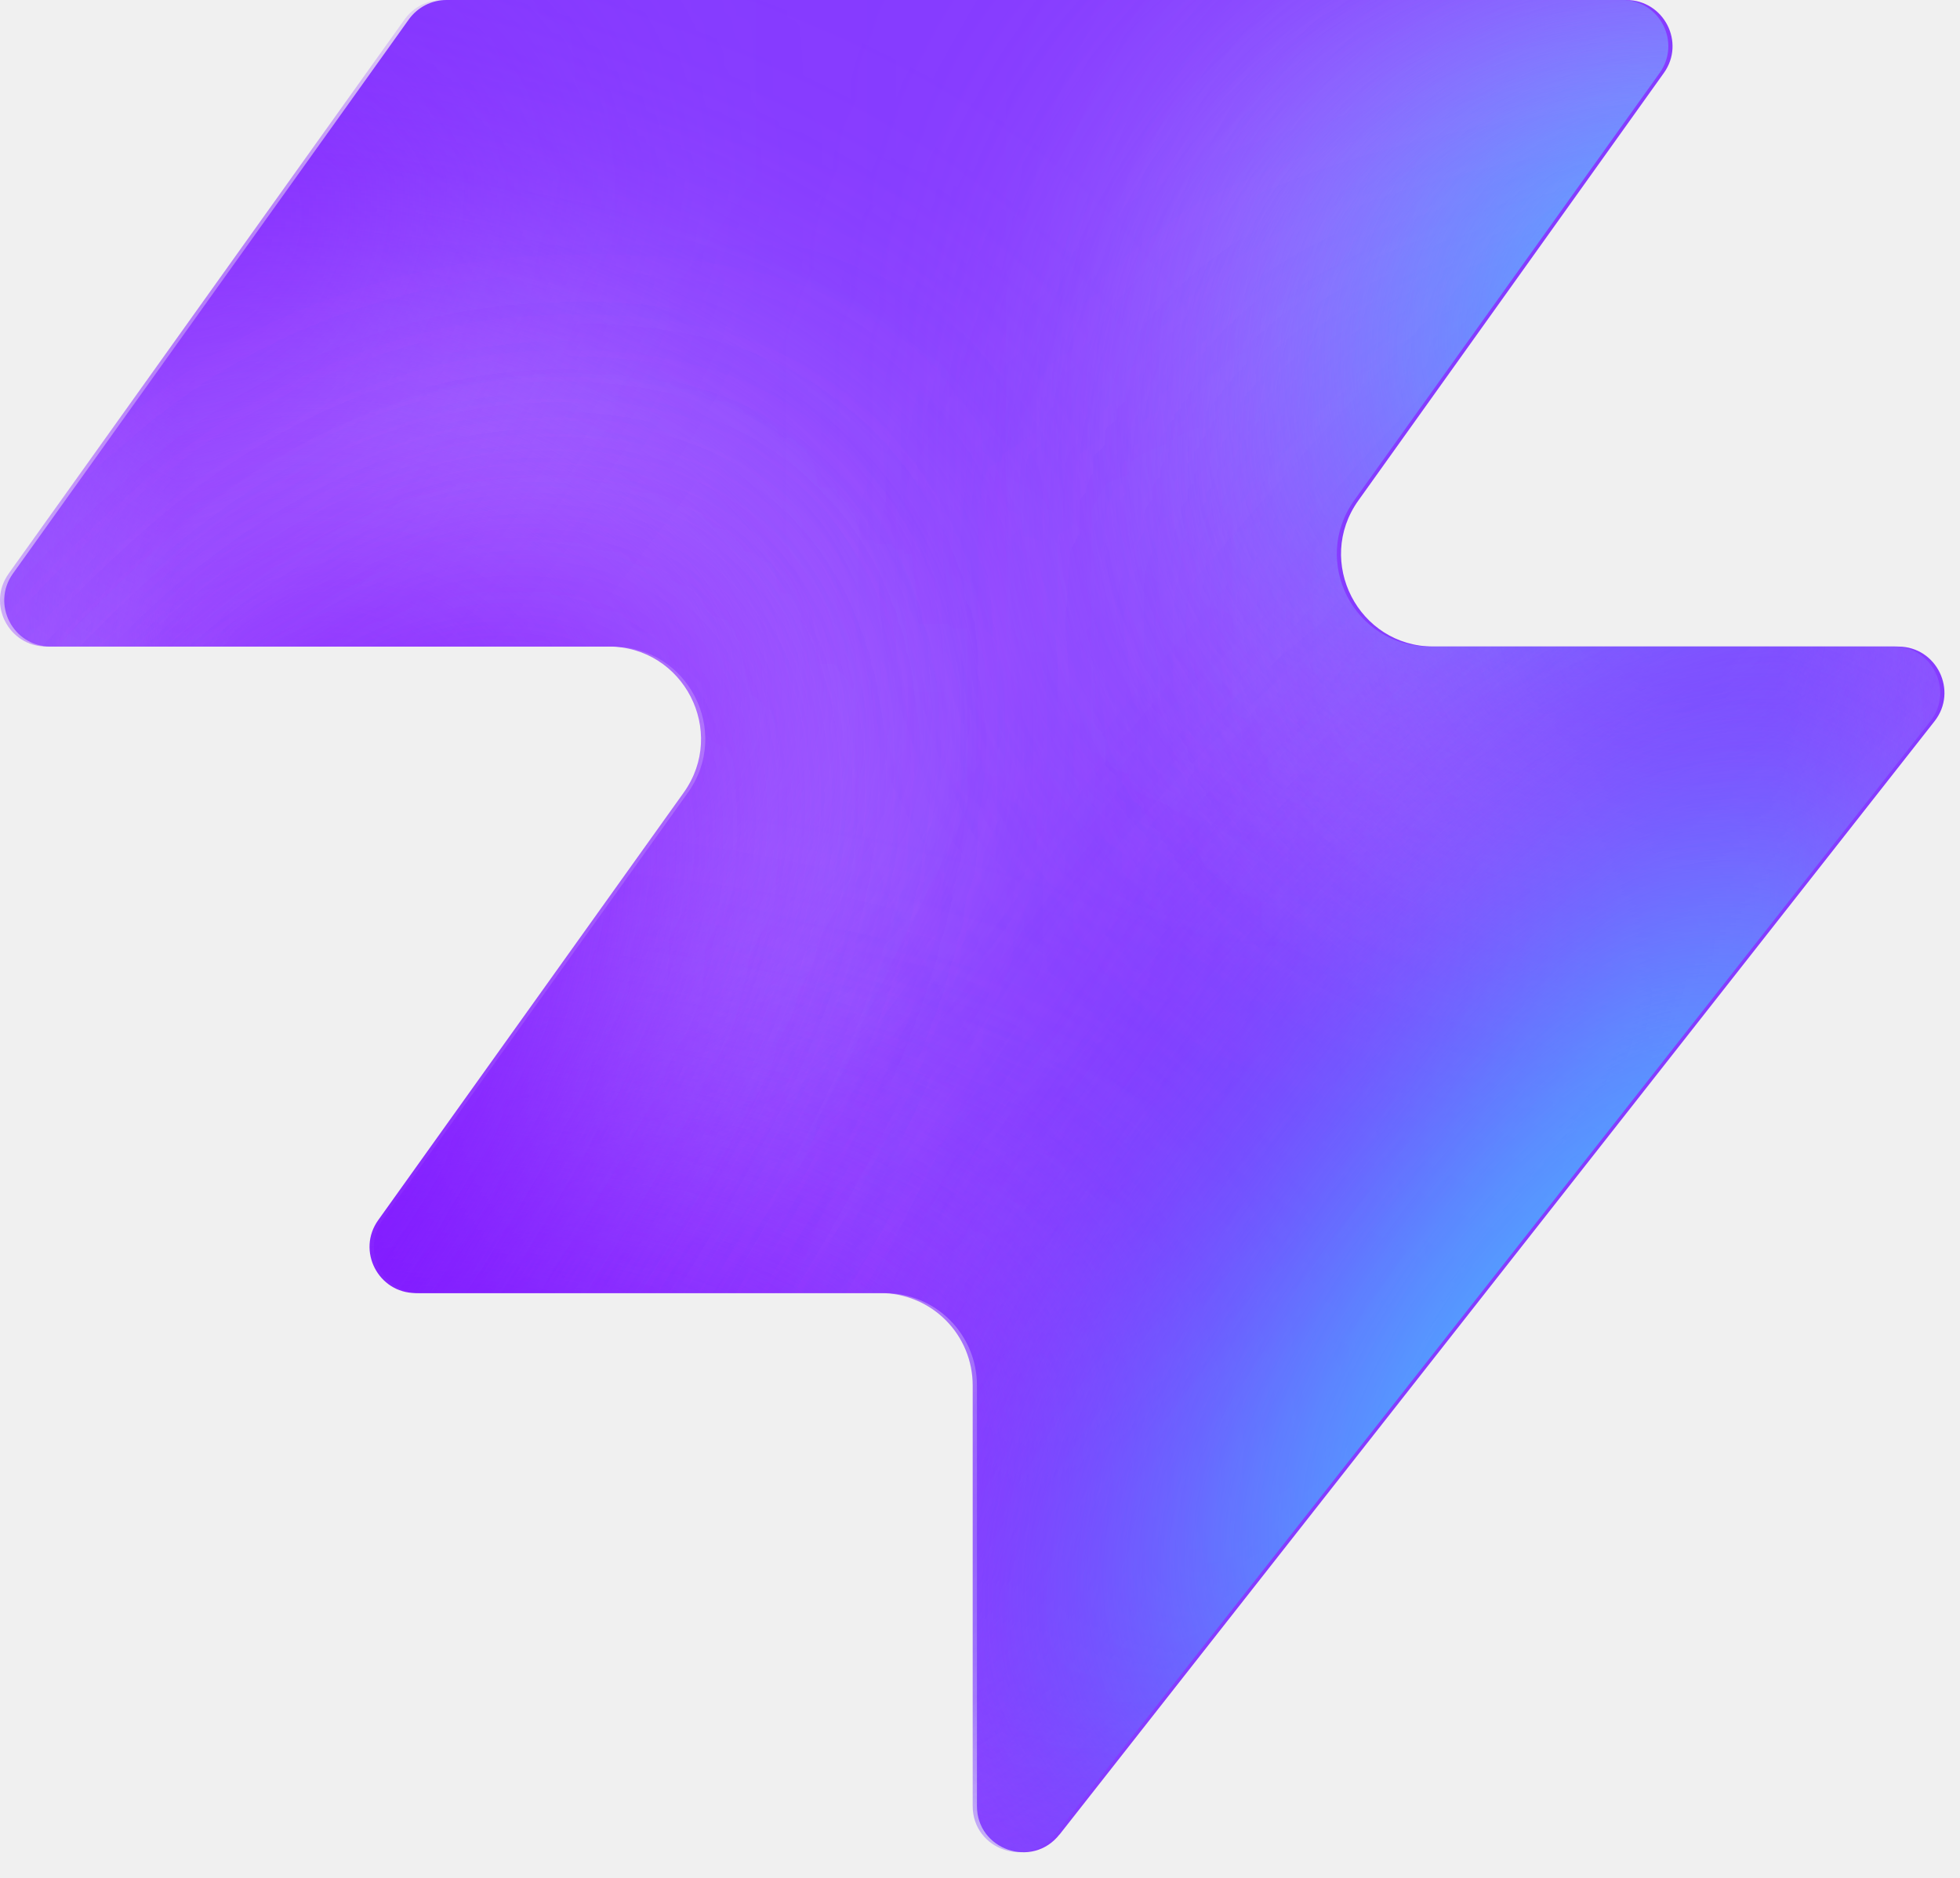
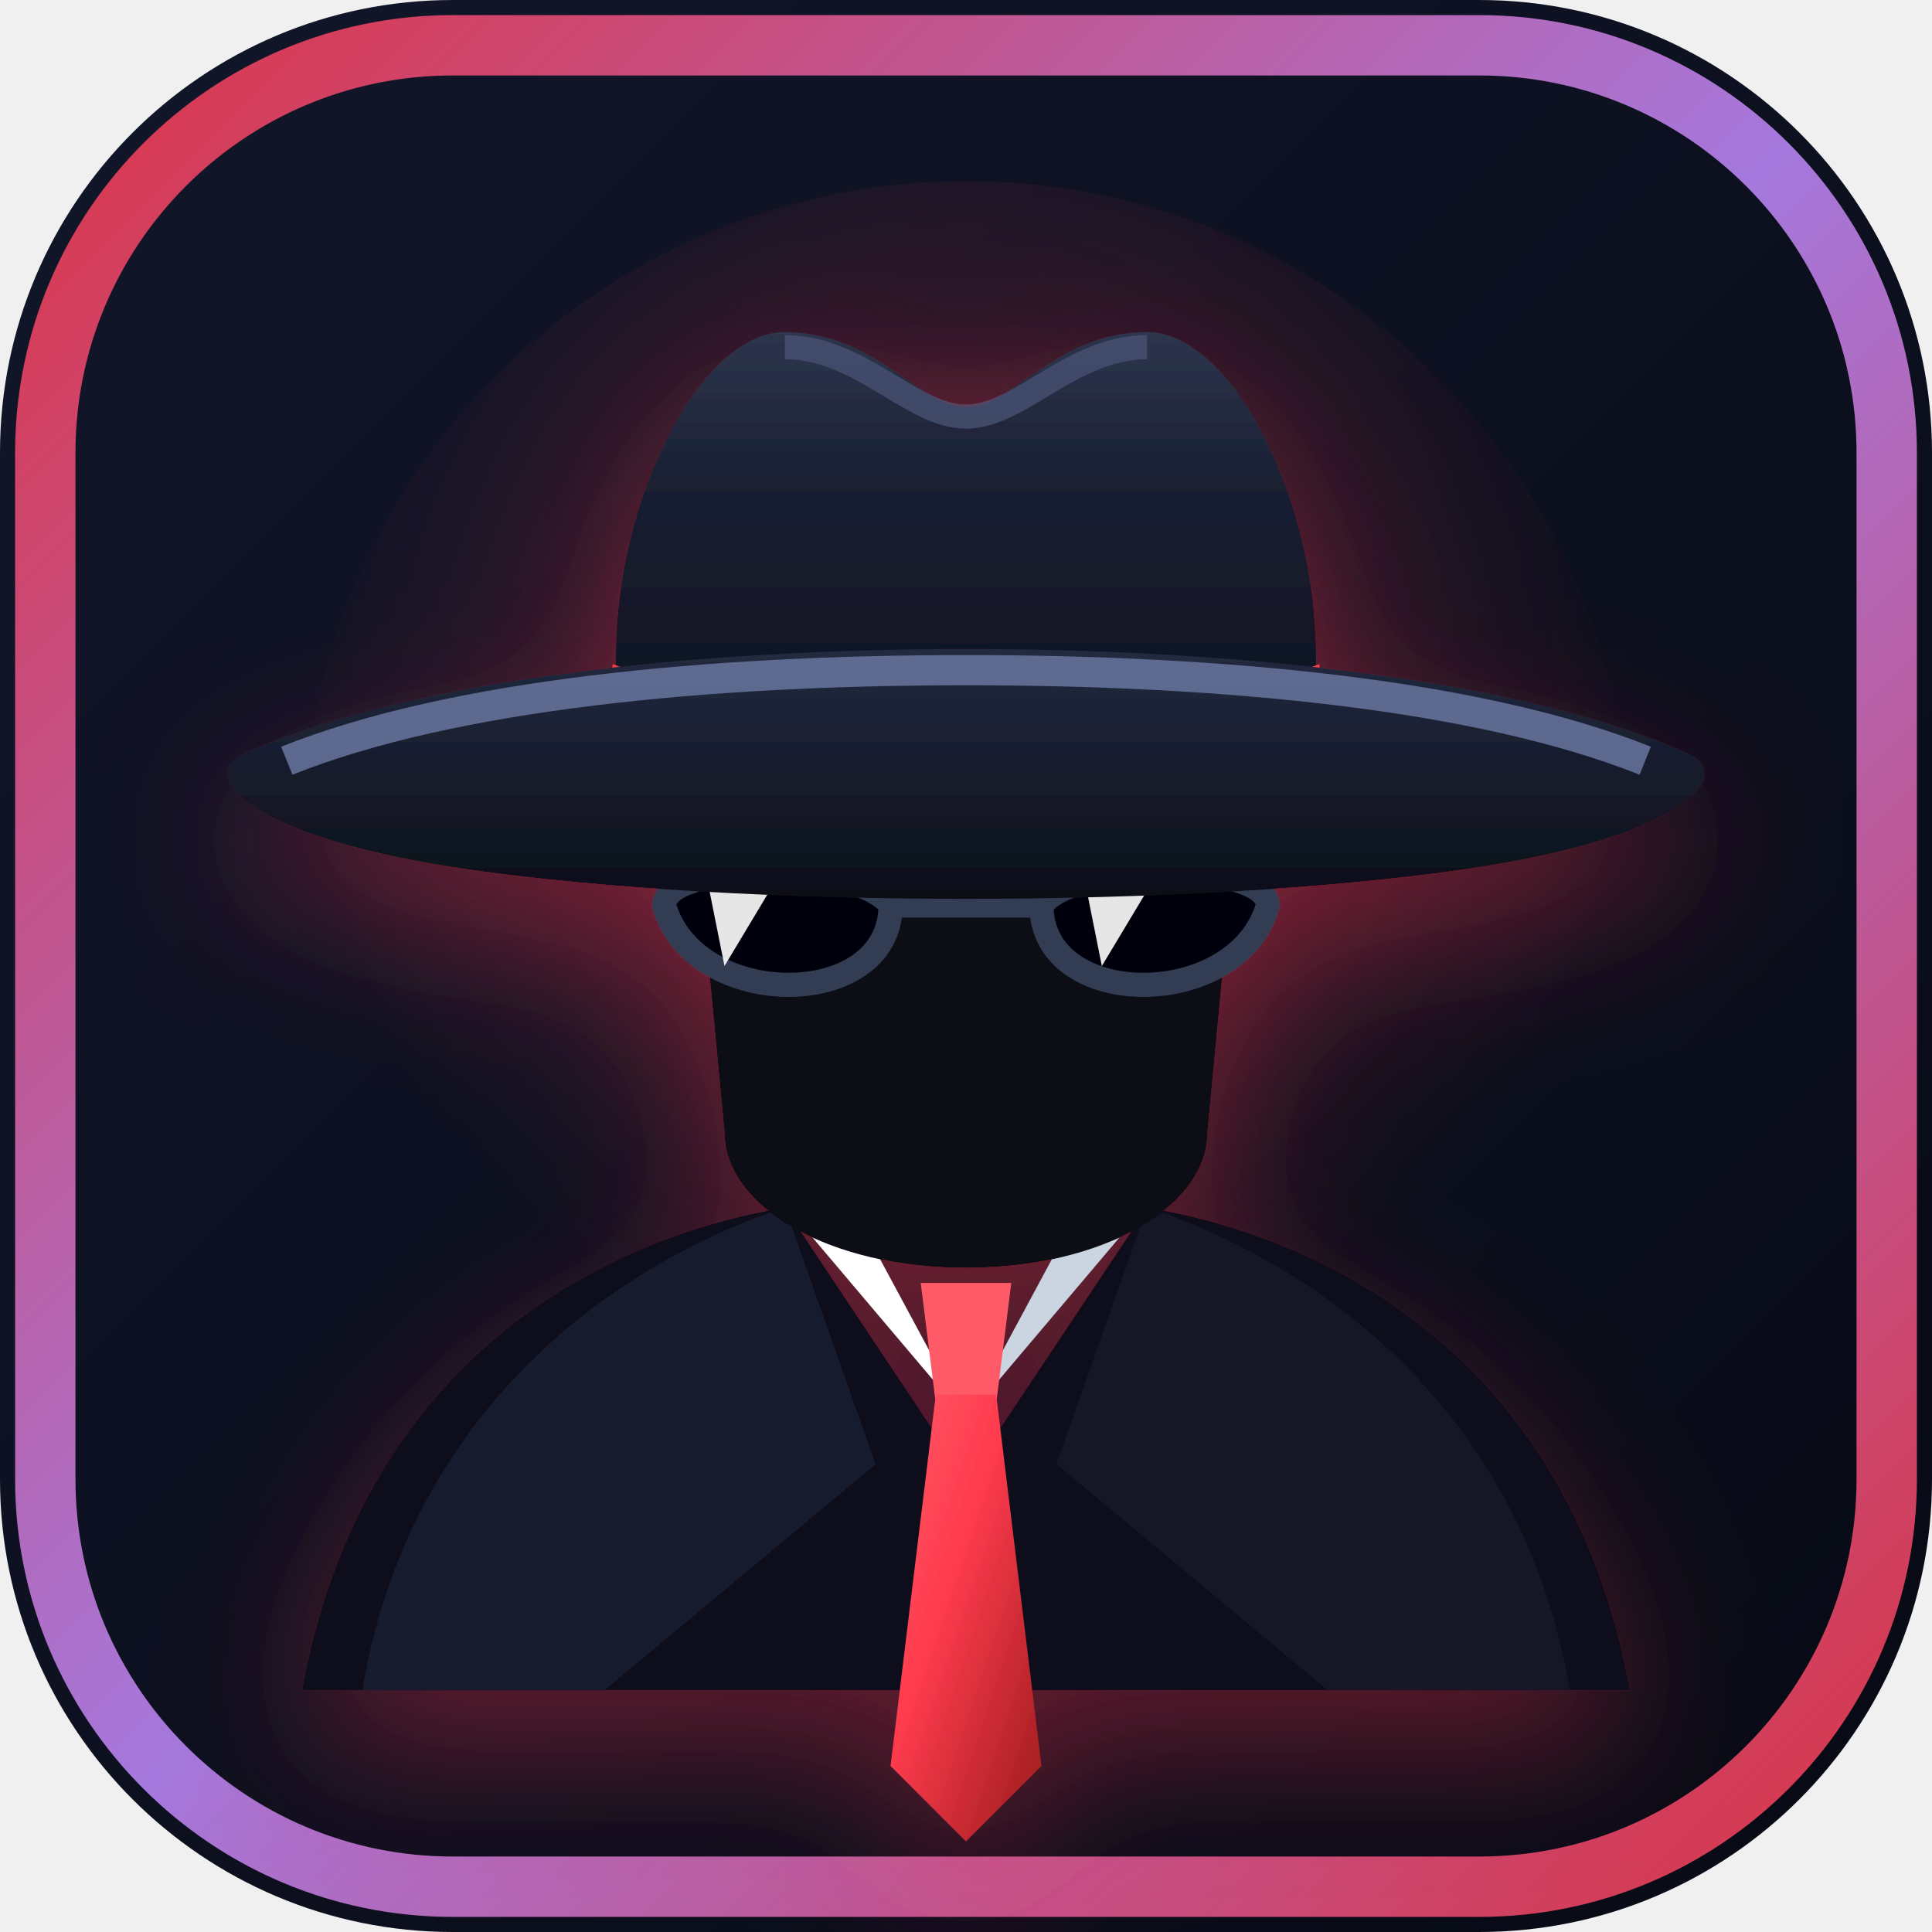
- <svg xmlns="http://www.w3.org/2000/svg" width="48" height="46" fill="none" viewBox="0 0 48 46">
-   <path fill="#863bff" d="M25.946 44.938c-.664.845-2.021.375-2.021-.698V33.937a2.26 2.26 0 0 0-2.262-2.262H10.287c-.92 0-1.456-1.04-.92-1.788l7.48-10.471c1.07-1.497 0-3.578-1.842-3.578H1.237c-.92 0-1.456-1.04-.92-1.788L10.013.474c.214-.297.556-.474.92-.474h28.894c.92 0 1.456 1.04.92 1.788l-7.48 10.471c-1.07 1.498 0 3.579 1.842 3.579h11.377c.943 0 1.473 1.088.89 1.83L25.947 44.94z" style="fill:#863bff;fill:color(display-p3 .525 .23 1);fill-opacity:1" />
-   <mask id="a" width="48" height="46" x="0" y="0" maskUnits="userSpaceOnUse" style="mask-type:alpha">
-     <path fill="#000" d="M25.842 44.938c-.664.844-2.021.375-2.021-.698V33.937a2.26 2.26 0 0 0-2.262-2.262H10.183c-.92 0-1.456-1.04-.92-1.788l7.48-10.471c1.07-1.498 0-3.579-1.842-3.579H1.133c-.92 0-1.456-1.04-.92-1.787L9.91.473c.214-.297.556-.474.92-.474h28.894c.92 0 1.456 1.04.92 1.788l-7.48 10.471c-1.07 1.498 0 3.578 1.842 3.578h11.377c.943 0 1.473 1.088.89 1.832L25.843 44.94z" style="fill:#000;fill-opacity:1" />
-   </mask>
-   <g mask="url(#a)">
-     <g filter="url(#b)">
-       <ellipse cx="5.508" cy="14.704" fill="#ede6ff" rx="5.508" ry="14.704" style="fill:#ede6ff;fill:color(display-p3 .927 .903 1);fill-opacity:1" transform="matrix(.00324 1 1 -.00324 -4.47 31.516)" />
-     </g>
-     <g filter="url(#c)">
-       <ellipse cx="10.399" cy="29.851" fill="#ede6ff" rx="10.399" ry="29.851" style="fill:#ede6ff;fill:color(display-p3 .927 .903 1);fill-opacity:1" transform="matrix(.00324 1 1 -.00324 -39.328 7.883)" />
-     </g>
-     <g filter="url(#d)">
-       <ellipse cx="5.508" cy="30.487" fill="#7e14ff" rx="5.508" ry="30.487" style="fill:#7e14ff;fill:color(display-p3 .492 .077 1);fill-opacity:1" transform="rotate(89.814 -25.913 -14.639)scale(1 -1)" />
-     </g>
-     <g filter="url(#e)">
-       <ellipse cx="5.508" cy="30.599" fill="#7e14ff" rx="5.508" ry="30.599" style="fill:#7e14ff;fill:color(display-p3 .492 .077 1);fill-opacity:1" transform="rotate(89.814 -32.644 -3.334)scale(1 -1)" />
-     </g>
-     <g filter="url(#f)">
-       <ellipse cx="5.508" cy="30.599" fill="#7e14ff" rx="5.508" ry="30.599" style="fill:#7e14ff;fill:color(display-p3 .492 .077 1);fill-opacity:1" transform="matrix(.00324 1 1 -.00324 -34.34 30.47)" />
-     </g>
-     <g filter="url(#g)">
-       <ellipse cx="14.072" cy="22.078" fill="#ede6ff" rx="14.072" ry="22.078" style="fill:#ede6ff;fill:color(display-p3 .927 .903 1);fill-opacity:1" transform="rotate(93.35 24.506 48.493)scale(-1 1)" />
-     </g>
-     <g filter="url(#h)">
-       <ellipse cx="3.47" cy="21.501" fill="#7e14ff" rx="3.47" ry="21.501" style="fill:#7e14ff;fill:color(display-p3 .492 .077 1);fill-opacity:1" transform="rotate(89.009 28.708 47.59)scale(-1 1)" />
-     </g>
-     <g filter="url(#i)">
-       <ellipse cx="3.47" cy="21.501" fill="#7e14ff" rx="3.47" ry="21.501" style="fill:#7e14ff;fill:color(display-p3 .492 .077 1);fill-opacity:1" transform="rotate(89.009 28.708 47.59)scale(-1 1)" />
-     </g>
-     <g filter="url(#j)">
-       <ellipse cx=".387" cy="8.972" fill="#7e14ff" rx="4.407" ry="29.108" style="fill:#7e14ff;fill:color(display-p3 .492 .077 1);fill-opacity:1" transform="rotate(39.51 .387 8.972)" />
-     </g>
-     <g filter="url(#k)">
-       <ellipse cx="47.523" cy="-6.092" fill="#7e14ff" rx="4.407" ry="29.108" style="fill:#7e14ff;fill:color(display-p3 .492 .077 1);fill-opacity:1" transform="rotate(37.892 47.523 -6.092)" />
-     </g>
-     <g filter="url(#l)">
-       <ellipse cx="41.412" cy="6.333" fill="#47bfff" rx="5.971" ry="9.665" style="fill:#47bfff;fill:color(display-p3 .28 .748 1);fill-opacity:1" transform="rotate(37.892 41.412 6.333)" />
-     </g>
-     <g filter="url(#m)">
-       <ellipse cx="-1.879" cy="38.332" fill="#7e14ff" rx="4.407" ry="29.108" style="fill:#7e14ff;fill:color(display-p3 .492 .077 1);fill-opacity:1" transform="rotate(37.892 -1.88 38.332)" />
-     </g>
-     <g filter="url(#n)">
-       <ellipse cx="-1.879" cy="38.332" fill="#7e14ff" rx="4.407" ry="29.108" style="fill:#7e14ff;fill:color(display-p3 .492 .077 1);fill-opacity:1" transform="rotate(37.892 -1.88 38.332)" />
-     </g>
-     <g filter="url(#o)">
-       <ellipse cx="35.651" cy="29.907" fill="#7e14ff" rx="4.407" ry="29.108" style="fill:#7e14ff;fill:color(display-p3 .492 .077 1);fill-opacity:1" transform="rotate(37.892 35.651 29.907)" />
-     </g>
-     <g filter="url(#p)">
-       <ellipse cx="38.418" cy="32.4" fill="#47bfff" rx="5.971" ry="15.297" style="fill:#47bfff;fill:color(display-p3 .28 .748 1);fill-opacity:1" transform="rotate(37.892 38.418 32.4)" />
-     </g>
-   </g>
+ <svg xmlns="http://www.w3.org/2000/svg" viewBox="0 0 64 64" width="64" height="64">
  <defs>
-     <filter id="b" width="60.045" height="41.654" x="-19.77" y="16.149" color-interpolation-filters="sRGB" filterUnits="userSpaceOnUse">
-       <feFlood flood-opacity="0" result="BackgroundImageFix" />
-       <feBlend in="SourceGraphic" in2="BackgroundImageFix" result="shape" />
-       <feGaussianBlur result="effect1_foregroundBlur_2002_17158" stdDeviation="7.659" />
-     </filter>
-     <filter id="c" width="90.34" height="51.437" x="-54.613" y="-7.533" color-interpolation-filters="sRGB" filterUnits="userSpaceOnUse">
-       <feFlood flood-opacity="0" result="BackgroundImageFix" />
-       <feBlend in="SourceGraphic" in2="BackgroundImageFix" result="shape" />
-       <feGaussianBlur result="effect1_foregroundBlur_2002_17158" stdDeviation="7.659" />
-     </filter>
-     <filter id="d" width="79.355" height="29.4" x="-49.64" y="2.03" color-interpolation-filters="sRGB" filterUnits="userSpaceOnUse">
-       <feFlood flood-opacity="0" result="BackgroundImageFix" />
-       <feBlend in="SourceGraphic" in2="BackgroundImageFix" result="shape" />
-       <feGaussianBlur result="effect1_foregroundBlur_2002_17158" stdDeviation="4.596" />
-     </filter>
-     <filter id="e" width="79.579" height="29.4" x="-45.045" y="20.029" color-interpolation-filters="sRGB" filterUnits="userSpaceOnUse">
-       <feFlood flood-opacity="0" result="BackgroundImageFix" />
-       <feBlend in="SourceGraphic" in2="BackgroundImageFix" result="shape" />
-       <feGaussianBlur result="effect1_foregroundBlur_2002_17158" stdDeviation="4.596" />
-     </filter>
-     <filter id="f" width="79.579" height="29.4" x="-43.513" y="21.178" color-interpolation-filters="sRGB" filterUnits="userSpaceOnUse">
-       <feFlood flood-opacity="0" result="BackgroundImageFix" />
-       <feBlend in="SourceGraphic" in2="BackgroundImageFix" result="shape" />
-       <feGaussianBlur result="effect1_foregroundBlur_2002_17158" stdDeviation="4.596" />
-     </filter>
-     <filter id="g" width="74.749" height="58.852" x="15.756" y="-17.901" color-interpolation-filters="sRGB" filterUnits="userSpaceOnUse">
-       <feFlood flood-opacity="0" result="BackgroundImageFix" />
-       <feBlend in="SourceGraphic" in2="BackgroundImageFix" result="shape" />
-       <feGaussianBlur result="effect1_foregroundBlur_2002_17158" stdDeviation="7.659" />
-     </filter>
-     <filter id="h" width="61.377" height="25.362" x="23.548" y="2.284" color-interpolation-filters="sRGB" filterUnits="userSpaceOnUse">
-       <feFlood flood-opacity="0" result="BackgroundImageFix" />
-       <feBlend in="SourceGraphic" in2="BackgroundImageFix" result="shape" />
-       <feGaussianBlur result="effect1_foregroundBlur_2002_17158" stdDeviation="4.596" />
-     </filter>
-     <filter id="i" width="61.377" height="25.362" x="23.548" y="2.284" color-interpolation-filters="sRGB" filterUnits="userSpaceOnUse">
-       <feFlood flood-opacity="0" result="BackgroundImageFix" />
-       <feBlend in="SourceGraphic" in2="BackgroundImageFix" result="shape" />
-       <feGaussianBlur result="effect1_foregroundBlur_2002_17158" stdDeviation="4.596" />
-     </filter>
-     <filter id="j" width="56.045" height="63.649" x="-27.636" y="-22.853" color-interpolation-filters="sRGB" filterUnits="userSpaceOnUse">
-       <feFlood flood-opacity="0" result="BackgroundImageFix" />
-       <feBlend in="SourceGraphic" in2="BackgroundImageFix" result="shape" />
-       <feGaussianBlur result="effect1_foregroundBlur_2002_17158" stdDeviation="4.596" />
-     </filter>
-     <filter id="k" width="54.814" height="64.646" x="20.116" y="-38.415" color-interpolation-filters="sRGB" filterUnits="userSpaceOnUse">
-       <feFlood flood-opacity="0" result="BackgroundImageFix" />
-       <feBlend in="SourceGraphic" in2="BackgroundImageFix" result="shape" />
-       <feGaussianBlur result="effect1_foregroundBlur_2002_17158" stdDeviation="4.596" />
-     </filter>
-     <filter id="l" width="33.541" height="35.313" x="24.641" y="-11.323" color-interpolation-filters="sRGB" filterUnits="userSpaceOnUse">
-       <feFlood flood-opacity="0" result="BackgroundImageFix" />
-       <feBlend in="SourceGraphic" in2="BackgroundImageFix" result="shape" />
-       <feGaussianBlur result="effect1_foregroundBlur_2002_17158" stdDeviation="4.596" />
-     </filter>
-     <filter id="m" width="54.814" height="64.646" x="-29.286" y="6.009" color-interpolation-filters="sRGB" filterUnits="userSpaceOnUse">
-       <feFlood flood-opacity="0" result="BackgroundImageFix" />
-       <feBlend in="SourceGraphic" in2="BackgroundImageFix" result="shape" />
-       <feGaussianBlur result="effect1_foregroundBlur_2002_17158" stdDeviation="4.596" />
-     </filter>
-     <filter id="n" width="54.814" height="64.646" x="-29.286" y="6.009" color-interpolation-filters="sRGB" filterUnits="userSpaceOnUse">
-       <feFlood flood-opacity="0" result="BackgroundImageFix" />
-       <feBlend in="SourceGraphic" in2="BackgroundImageFix" result="shape" />
-       <feGaussianBlur result="effect1_foregroundBlur_2002_17158" stdDeviation="4.596" />
-     </filter>
-     <filter id="o" width="54.814" height="64.646" x="8.244" y="-2.416" color-interpolation-filters="sRGB" filterUnits="userSpaceOnUse">
-       <feFlood flood-opacity="0" result="BackgroundImageFix" />
-       <feBlend in="SourceGraphic" in2="BackgroundImageFix" result="shape" />
-       <feGaussianBlur result="effect1_foregroundBlur_2002_17158" stdDeviation="4.596" />
-     </filter>
-     <filter id="p" width="39.409" height="43.623" x="18.713" y="10.588" color-interpolation-filters="sRGB" filterUnits="userSpaceOnUse">
-       <feFlood flood-opacity="0" result="BackgroundImageFix" />
-       <feBlend in="SourceGraphic" in2="BackgroundImageFix" result="shape" />
-       <feGaussianBlur result="effect1_foregroundBlur_2002_17158" stdDeviation="4.596" />
+     <linearGradient id="bgGrad" x1="0%" y1="0%" x2="100%" y2="100%">
+       <stop offset="0%" stop-color="#12162A" />
+       <stop offset="100%" stop-color="#070A14" />
+     </linearGradient>
+     <linearGradient id="borderGrad" x1="0%" y1="0%" x2="100%" y2="100%">
+       <stop offset="0%" stop-color="#FF3B4E" />
+       <stop offset="50%" stop-color="#C08BFF" />
+       <stop offset="100%" stop-color="#FF3B4E" />
+     </linearGradient>
+     <radialGradient id="crimsonGlow" cx="50%" cy="40%" r="50%">
+       <stop offset="0%" stop-color="#FF3B4E" stop-opacity="0.45" />
+       <stop offset="60%" stop-color="#FF3B4E" stop-opacity="0.12" />
+       <stop offset="100%" stop-color="#FF3B4E" stop-opacity="0" />
+     </radialGradient>
+     <linearGradient id="crownGrad" x1="0%" y1="0%" x2="0%" y2="100%">
+       <stop offset="0%" stop-color="#2D354D" />
+       <stop offset="40%" stop-color="#1A2033" />
+       <stop offset="100%" stop-color="#0E1220" />
+     </linearGradient>
+     <linearGradient id="brimGrad" x1="0%" y1="0%" x2="0%" y2="100%">
+       <stop offset="0%" stop-color="#222A40" />
+       <stop offset="100%" stop-color="#0B0E18" />
+     </linearGradient>
+     <linearGradient id="tieGrad" x1="0%" y1="0%" x2="100%" y2="100%">
+       <stop offset="0%" stop-color="#FF5A67" />
+       <stop offset="40%" stop-color="#FF3B4E" />
+       <stop offset="100%" stop-color="#991B1B" />
+     </linearGradient>
+     <filter id="noirGlow" x="-20%" y="-20%" width="140%" height="140%">
+       <feDropShadow dx="0" dy="2" stdDeviation="2.5" flood-color="#FF3B4E" flood-opacity="0.35" />
    </filter>
  </defs>
+   <rect width="64" height="64" rx="15" fill="url(#bgGrad)" />
+   <rect x="1.5" y="1.5" width="61" height="61" rx="13.5" fill="none" stroke="url(#borderGrad)" stroke-width="2" stroke-opacity="0.85" />
+   <circle cx="32" cy="28" r="22" fill="url(#crimsonGlow)" />
+   <g filter="url(#noirGlow)">
+     <path d="M 10 56 C 12 45 20 41 26 40 L 32 49 L 38 40 C 44 41 52 45 54 56 Z" fill="#0C101C" />
+     <path d="M 12 56 C 13.5 47 20 42 26 40 L 29 48.5 L 20 56 Z" fill="#171D2F" />
+     <path d="M 52 56 C 50.5 47 44 42 38 40 L 35 48.5 L 44 56 Z" fill="#131827" />
+     <polygon points="26.5,40.5 32,47 28.5,40.5" fill="#FFFFFF" />
+     <polygon points="37.5,40.5 32,47 35.5,40.5" fill="#CBD5E1" />
+     <polygon points="30.5,42.5 33.5,42.5 33,46.5 31,46.5" fill="#FF5A67" />
+     <polygon points="31,46.2 33,46.2 34.5,58.5 32,61 29.5,58.5" fill="url(#tieGrad)" />
+     <path d="M 23 27 L 41 27 L 40 37.5 C 40 40 36.5 42 32 42 C 27.5 42 24 40 24 37.5 Z" fill="#080B14" />
+     <path d="M 22 30 C 22 28.5 28.5 28.5 29.5 30 C 29.5 33.5 23 33.5 22 30 Z" fill="#030408" stroke="#333C52" stroke-width="0.8" />
+     <path d="M 34.5 30 C 35.5 28.5 42 28.5 42 30 C 41 33.5 34.5 33.5 34.5 30 Z" fill="#030408" stroke="#333C52" stroke-width="0.8" />
+     <line x1="29.2" y1="29.8" x2="34.8" y2="29.8" stroke="#333C52" stroke-width="1.2" />
+     <polygon points="23.5,29.5 25.5,29.5 24,32" fill="#FFFFFF" opacity="0.9" />
+     <polygon points="36,29.5 38,29.5 36.5,32" fill="#FFFFFF" opacity="0.9" />
+     <path d="M 20.5 23.5 C 19.8 17.5 23 11 26 11 C 29 11 30.5 13.5 32 13.5 C 33.5 13.5 35 11 38 11 C 41 11 44.2 17.5 43.5 23.5 Z" fill="url(#crownGrad)" />
+     <path d="M 26 11.5 C 28.5 11.5 30.2 13.8 32 13.8 C 33.8 13.8 35.5 11.5 38 11.5" fill="none" stroke="#4B5678" stroke-width="0.8" opacity="0.7" />
+     <path d="M 20.3 22 C 24 23.5 40 23.5 43.7 22 L 44.2 25 C 40 26.5 24 26.5 19.8 25 Z" fill="#FF3B4E" />
+     <rect x="23.5" y="22.8" width="2.5" height="2.5" rx="0.5" fill="#FACC15" opacity="0.9" />
+     <path d="M 8 25 C 13.5 22.5 23 21.5 32 21.5 C 41 21.5 50.5 22.5 56 25 C 57.5 25.8 55.5 27.8 48.5 28.8 C 39.5 30.1 24.5 30.1 15.5 28.8 C 8.5 27.8 6.5 25.8 8 25 Z" fill="url(#brimGrad)" />
+     <path d="M 9.5 25.2 C 15 23 23.5 22.2 32 22.2 C 40.5 22.2 49 23 54.5 25.2" fill="none" stroke="#68769F" stroke-width="1" opacity="0.85" />
+   </g>
</svg>
